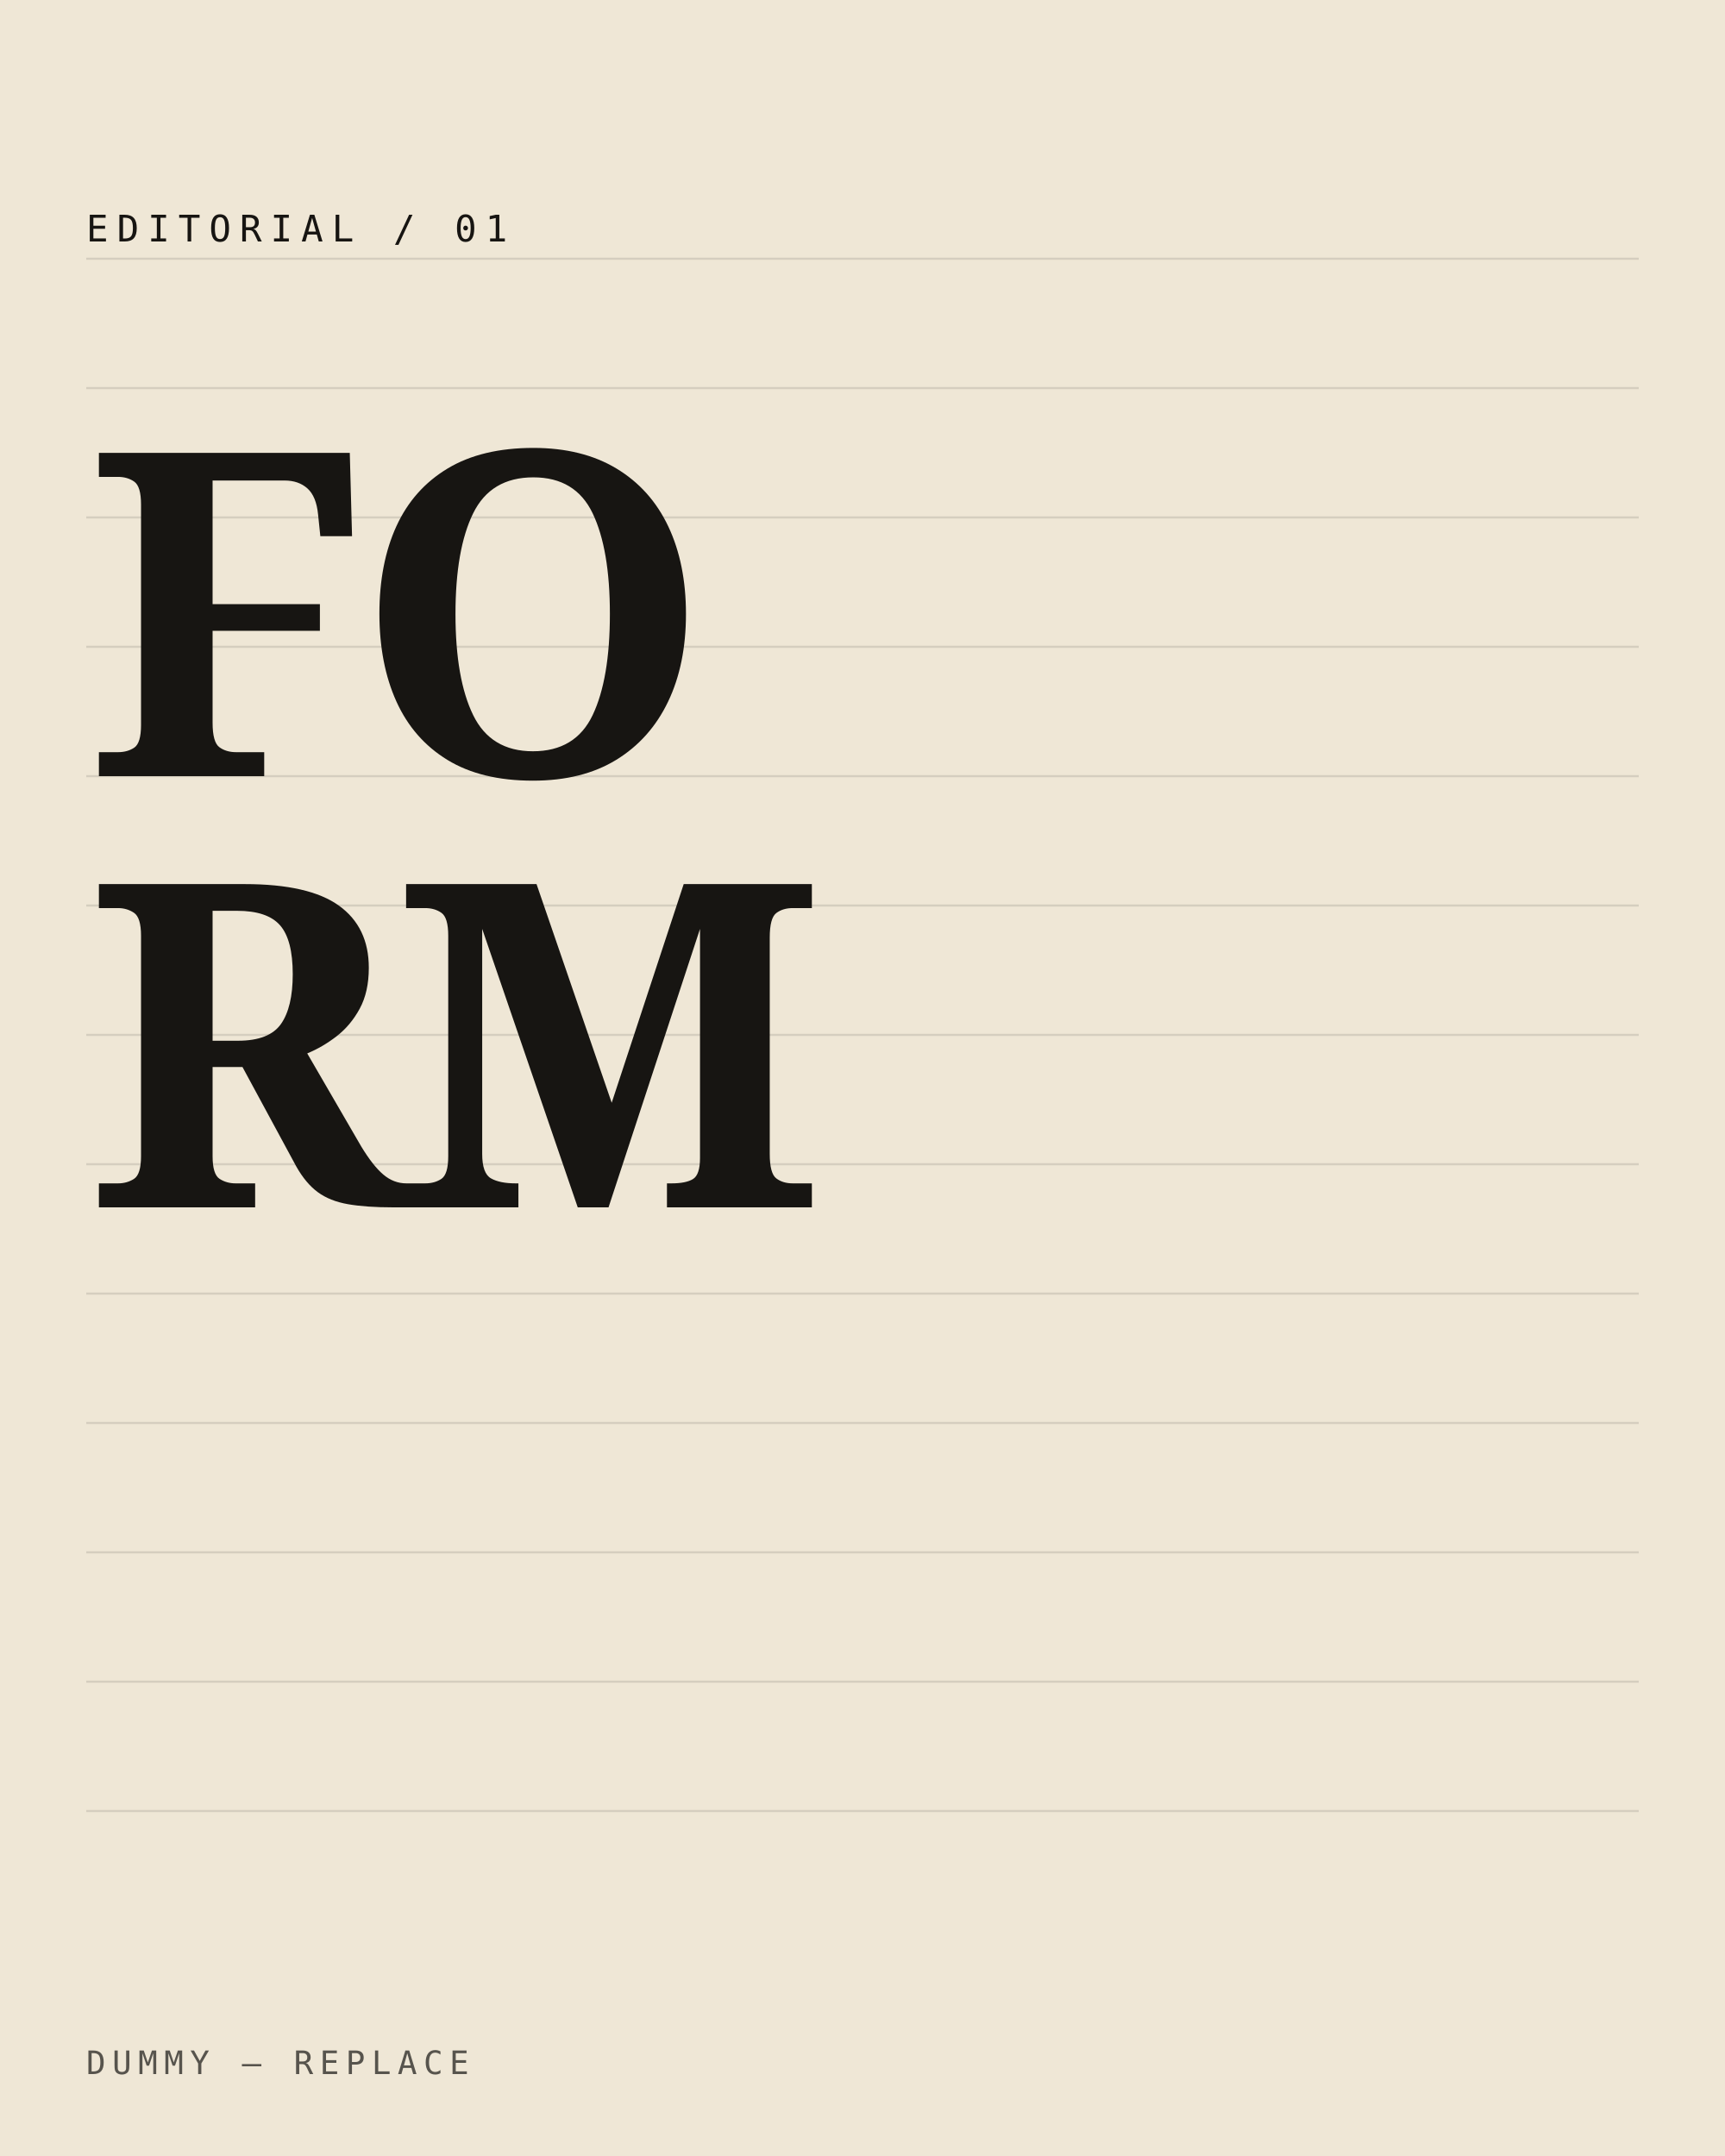
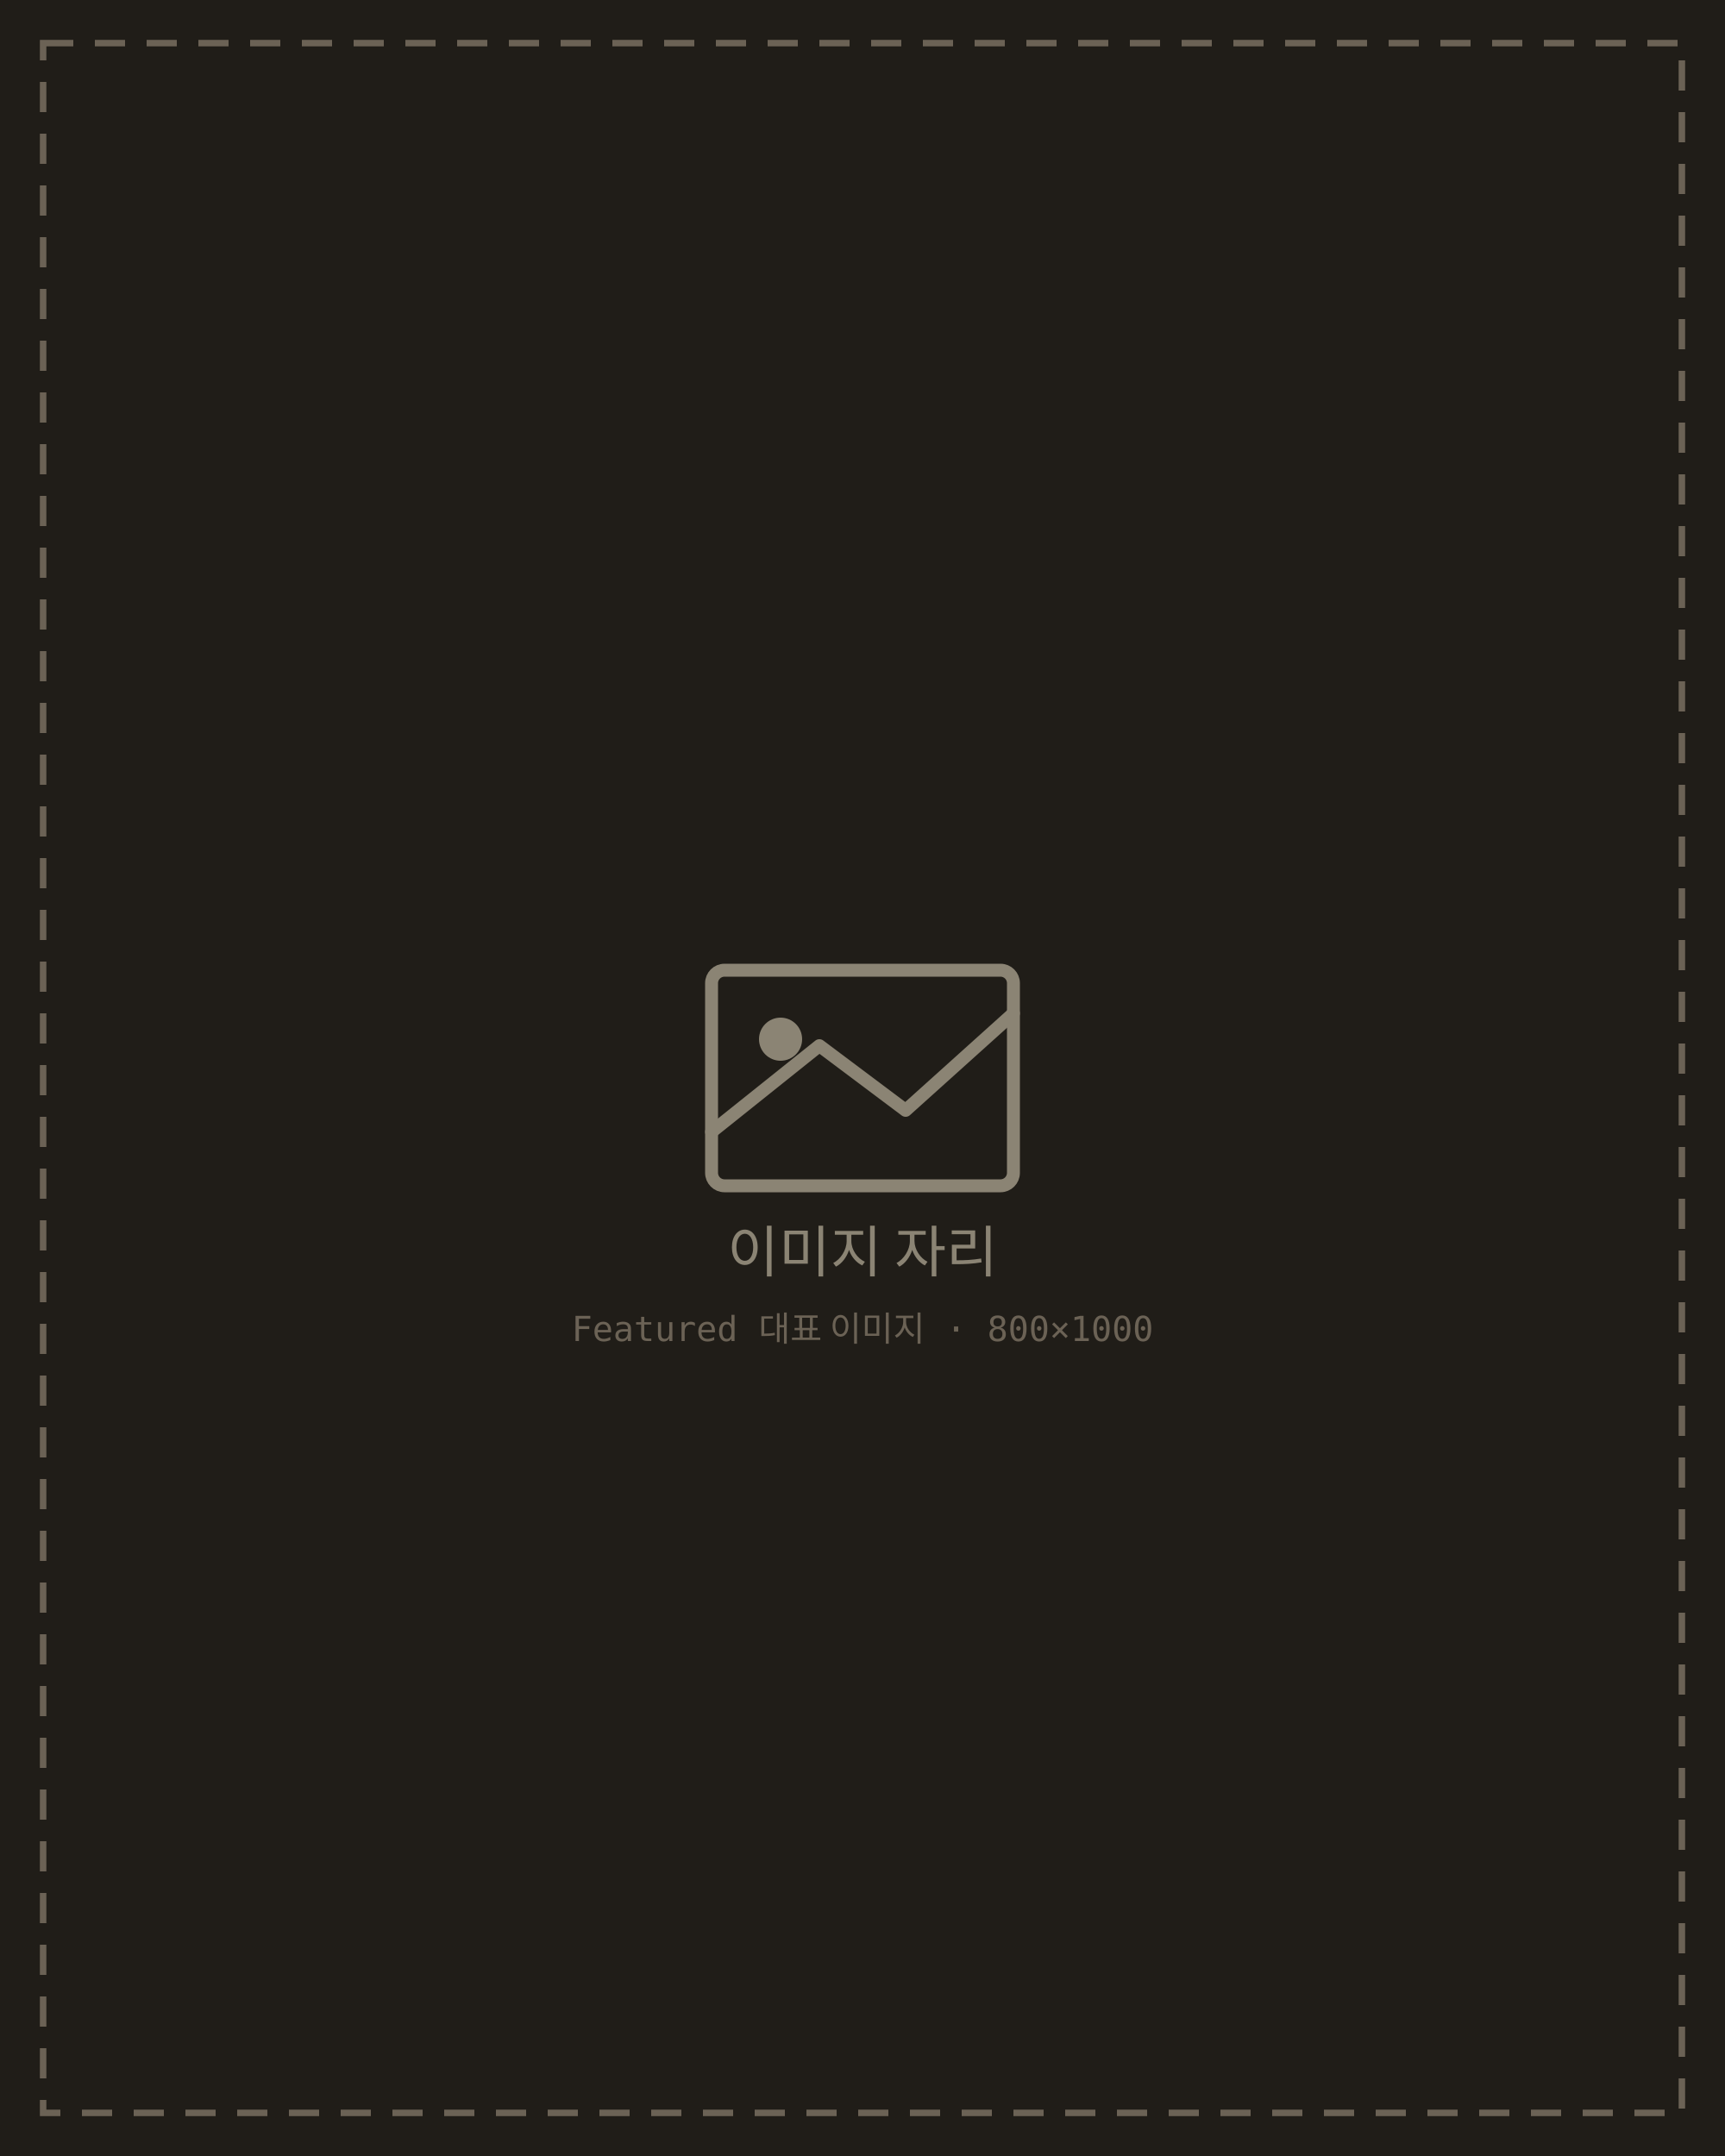
- <svg xmlns="http://www.w3.org/2000/svg" viewBox="0 0 800 1000" role="img" aria-label="graphic placeholder">
-   <rect width="800" height="1000" fill="#efe7d6" />
-   <line x1="40" y1="120" x2="760" y2="120" stroke="#171512" stroke-opacity="0.12" />
-   <line x1="40" y1="180" x2="760" y2="180" stroke="#171512" stroke-opacity="0.12" />
-   <line x1="40" y1="240" x2="760" y2="240" stroke="#171512" stroke-opacity="0.12" />
-   <line x1="40" y1="300" x2="760" y2="300" stroke="#171512" stroke-opacity="0.12" />
-   <line x1="40" y1="360" x2="760" y2="360" stroke="#171512" stroke-opacity="0.12" />
-   <line x1="40" y1="420" x2="760" y2="420" stroke="#171512" stroke-opacity="0.12" />
-   <line x1="40" y1="480" x2="760" y2="480" stroke="#171512" stroke-opacity="0.12" />
-   <line x1="40" y1="540" x2="760" y2="540" stroke="#171512" stroke-opacity="0.12" />
-   <line x1="40" y1="600" x2="760" y2="600" stroke="#171512" stroke-opacity="0.12" />
-   <line x1="40" y1="660" x2="760" y2="660" stroke="#171512" stroke-opacity="0.12" />
-   <line x1="40" y1="720" x2="760" y2="720" stroke="#171512" stroke-opacity="0.12" />
-   <line x1="40" y1="780" x2="760" y2="780" stroke="#171512" stroke-opacity="0.12" />
-   <line x1="40" y1="840" x2="760" y2="840" stroke="#171512" stroke-opacity="0.12" />
-   <g font-family="Georgia,serif" fill="#171512" font-size="210" font-weight="600" letter-spacing="-6">
-     <text x="40" y="360">FO</text>
-     <text x="40" y="560">RM</text>
+ <svg xmlns="http://www.w3.org/2000/svg" viewBox="0 0 800 1000" role="img" aria-label="이미지 자리 - Featured 대표 이미지">
+   <rect width="800" height="1000" fill="#201d18" />
+   <rect x="20" y="20" width="760" height="960" fill="none" stroke="#6b6255" stroke-width="3" stroke-dasharray="14 10" />
+   <g stroke="#8b8474" stroke-width="6" fill="none" stroke-linejoin="round" stroke-linecap="round">
+     <rect x="330" y="450" width="140" height="100" rx="6" />
+     <circle cx="362" cy="482" r="10" fill="#8b8474" stroke="none" />
+     <path d="M330 525 L380 485 L420 515 L470 470" />
  </g>
-   <text x="40" y="112" font-family="ui-monospace,monospace" font-size="17" letter-spacing="4" fill="#171512">EDITORIAL / 01</text>
-   <text x="40" y="962" font-family="ui-monospace,Menlo,monospace" font-size="15" letter-spacing="3" fill="#171512" opacity="0.7">DUMMY — REPLACE</text>
+   <text x="400" y="590" font-family="ui-monospace,Menlo,monospace" font-size="26" fill="#8b8474" text-anchor="middle">이미지 자리</text>
+   <text x="400" y="622" font-family="ui-monospace,Menlo,monospace" font-size="16" fill="#6b6255" text-anchor="middle">Featured 대표 이미지 · 800×1000</text>
</svg>
